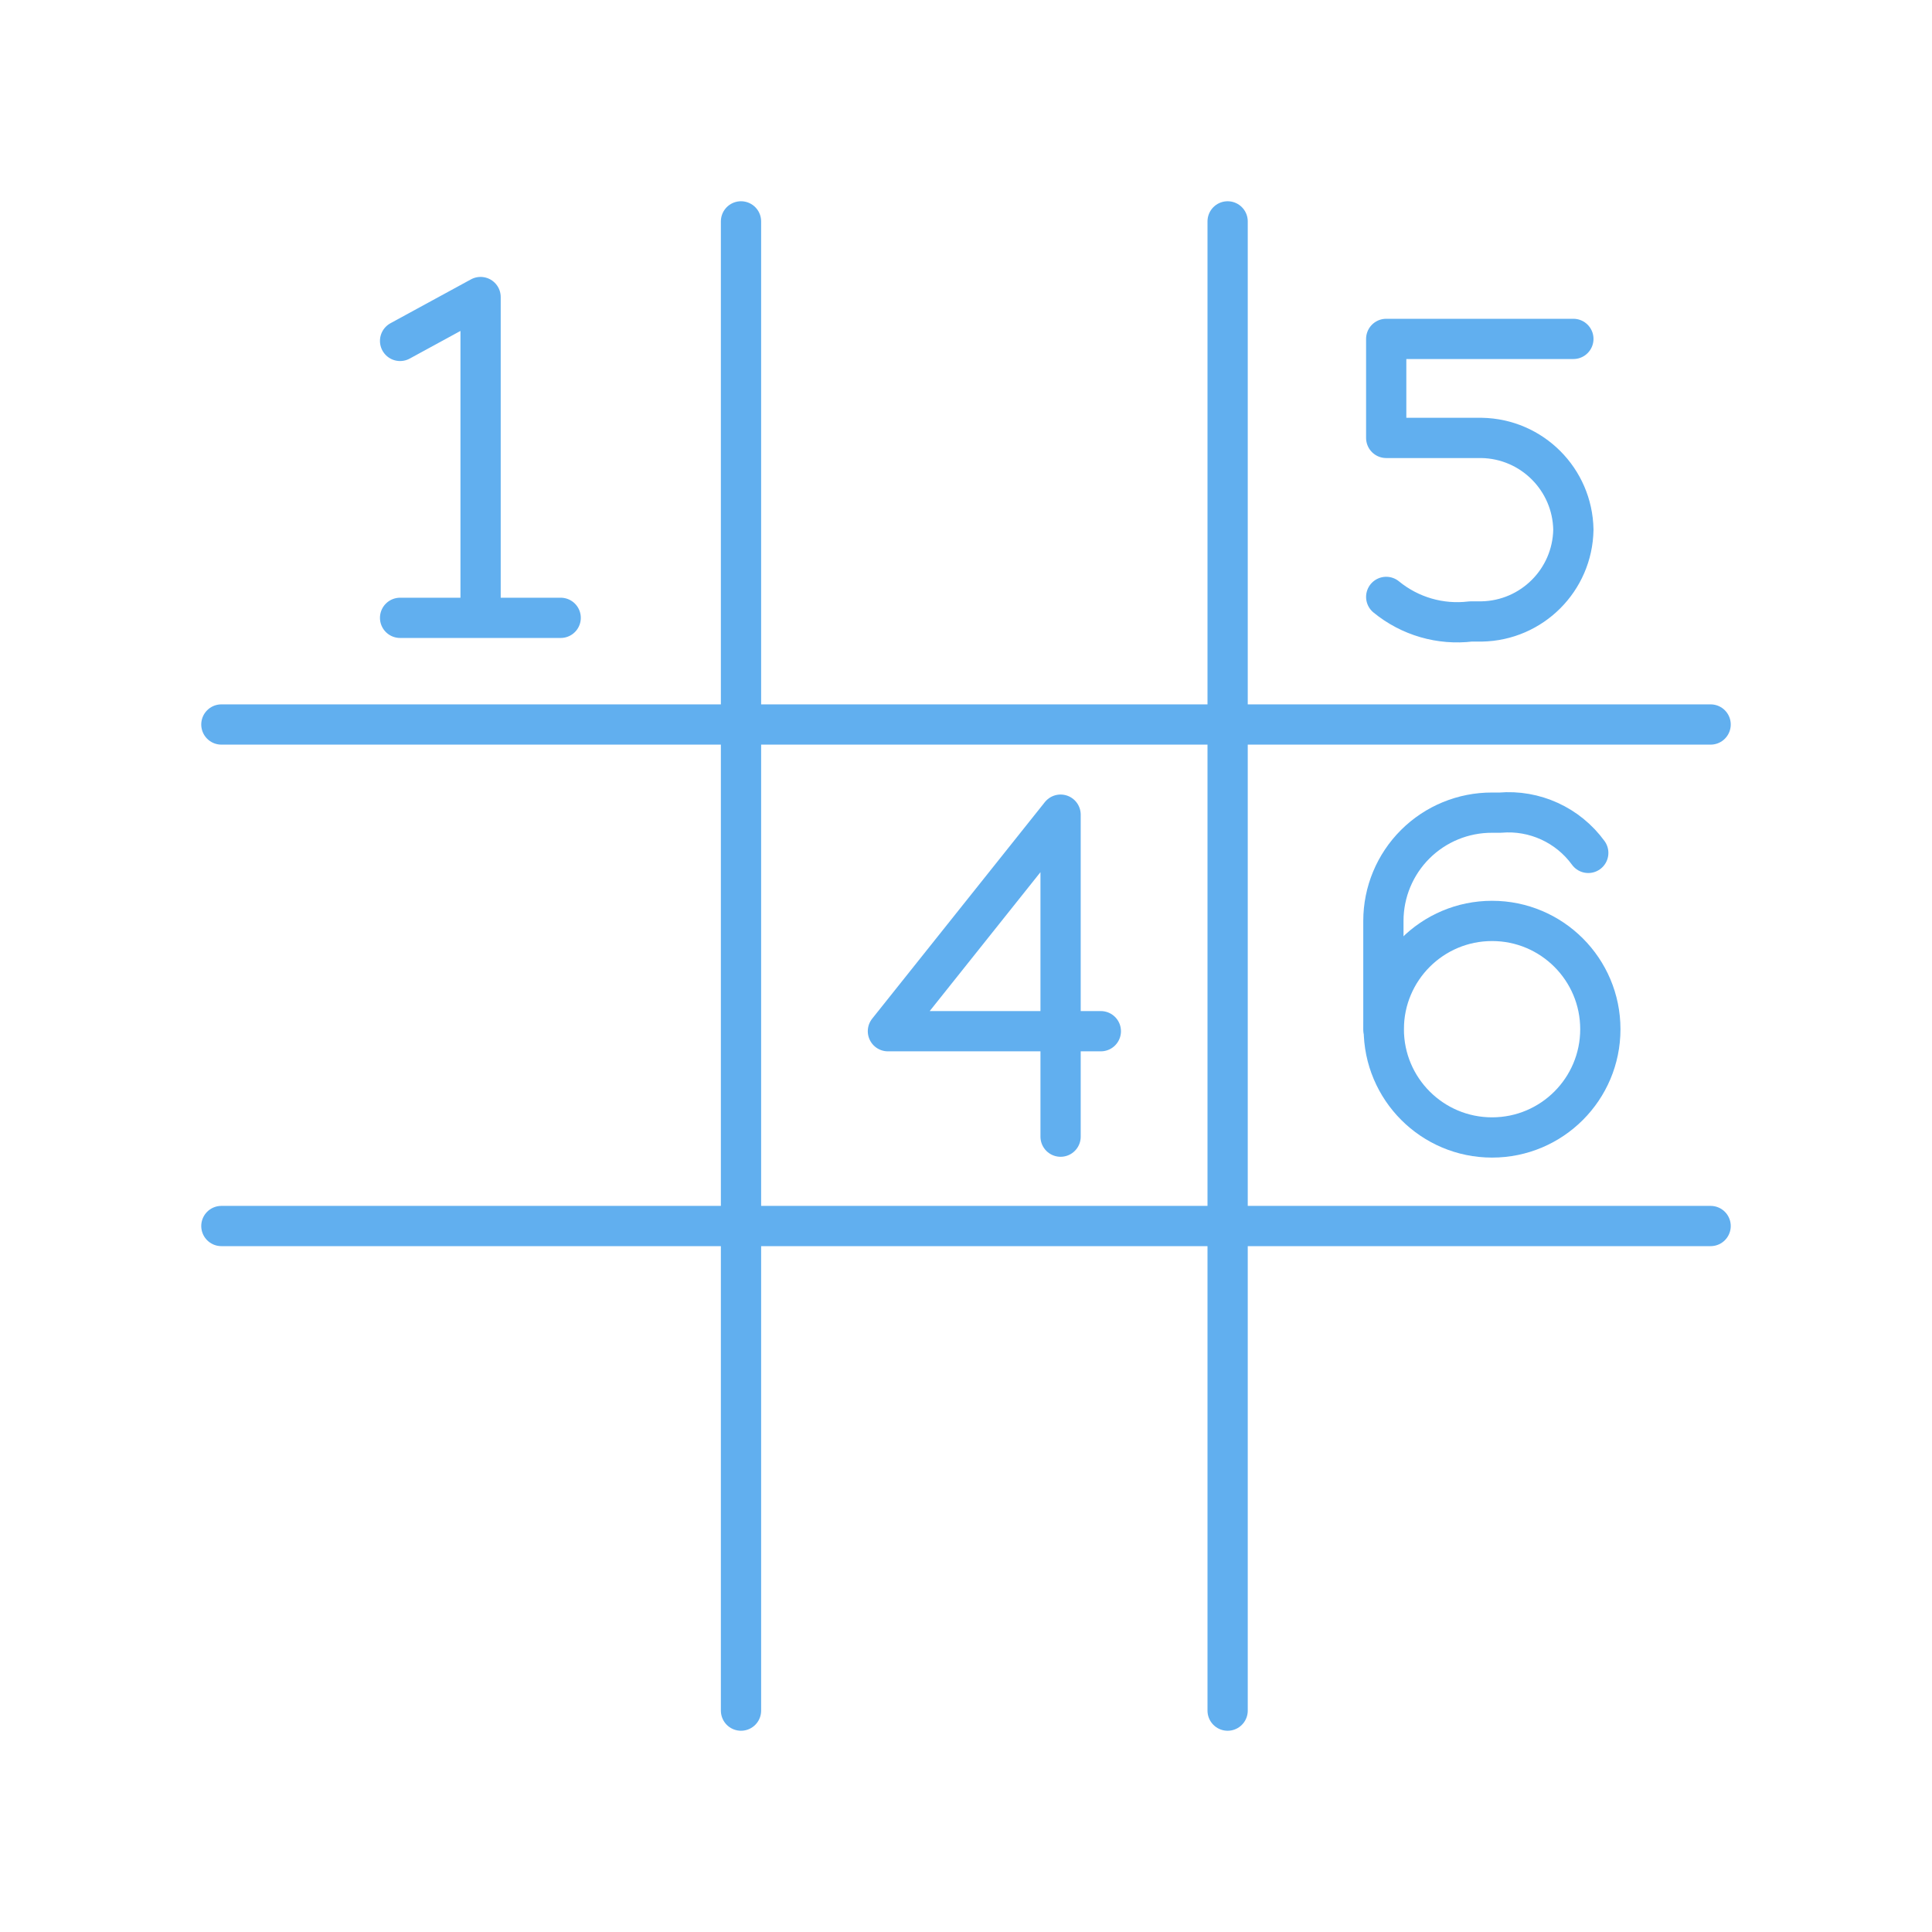
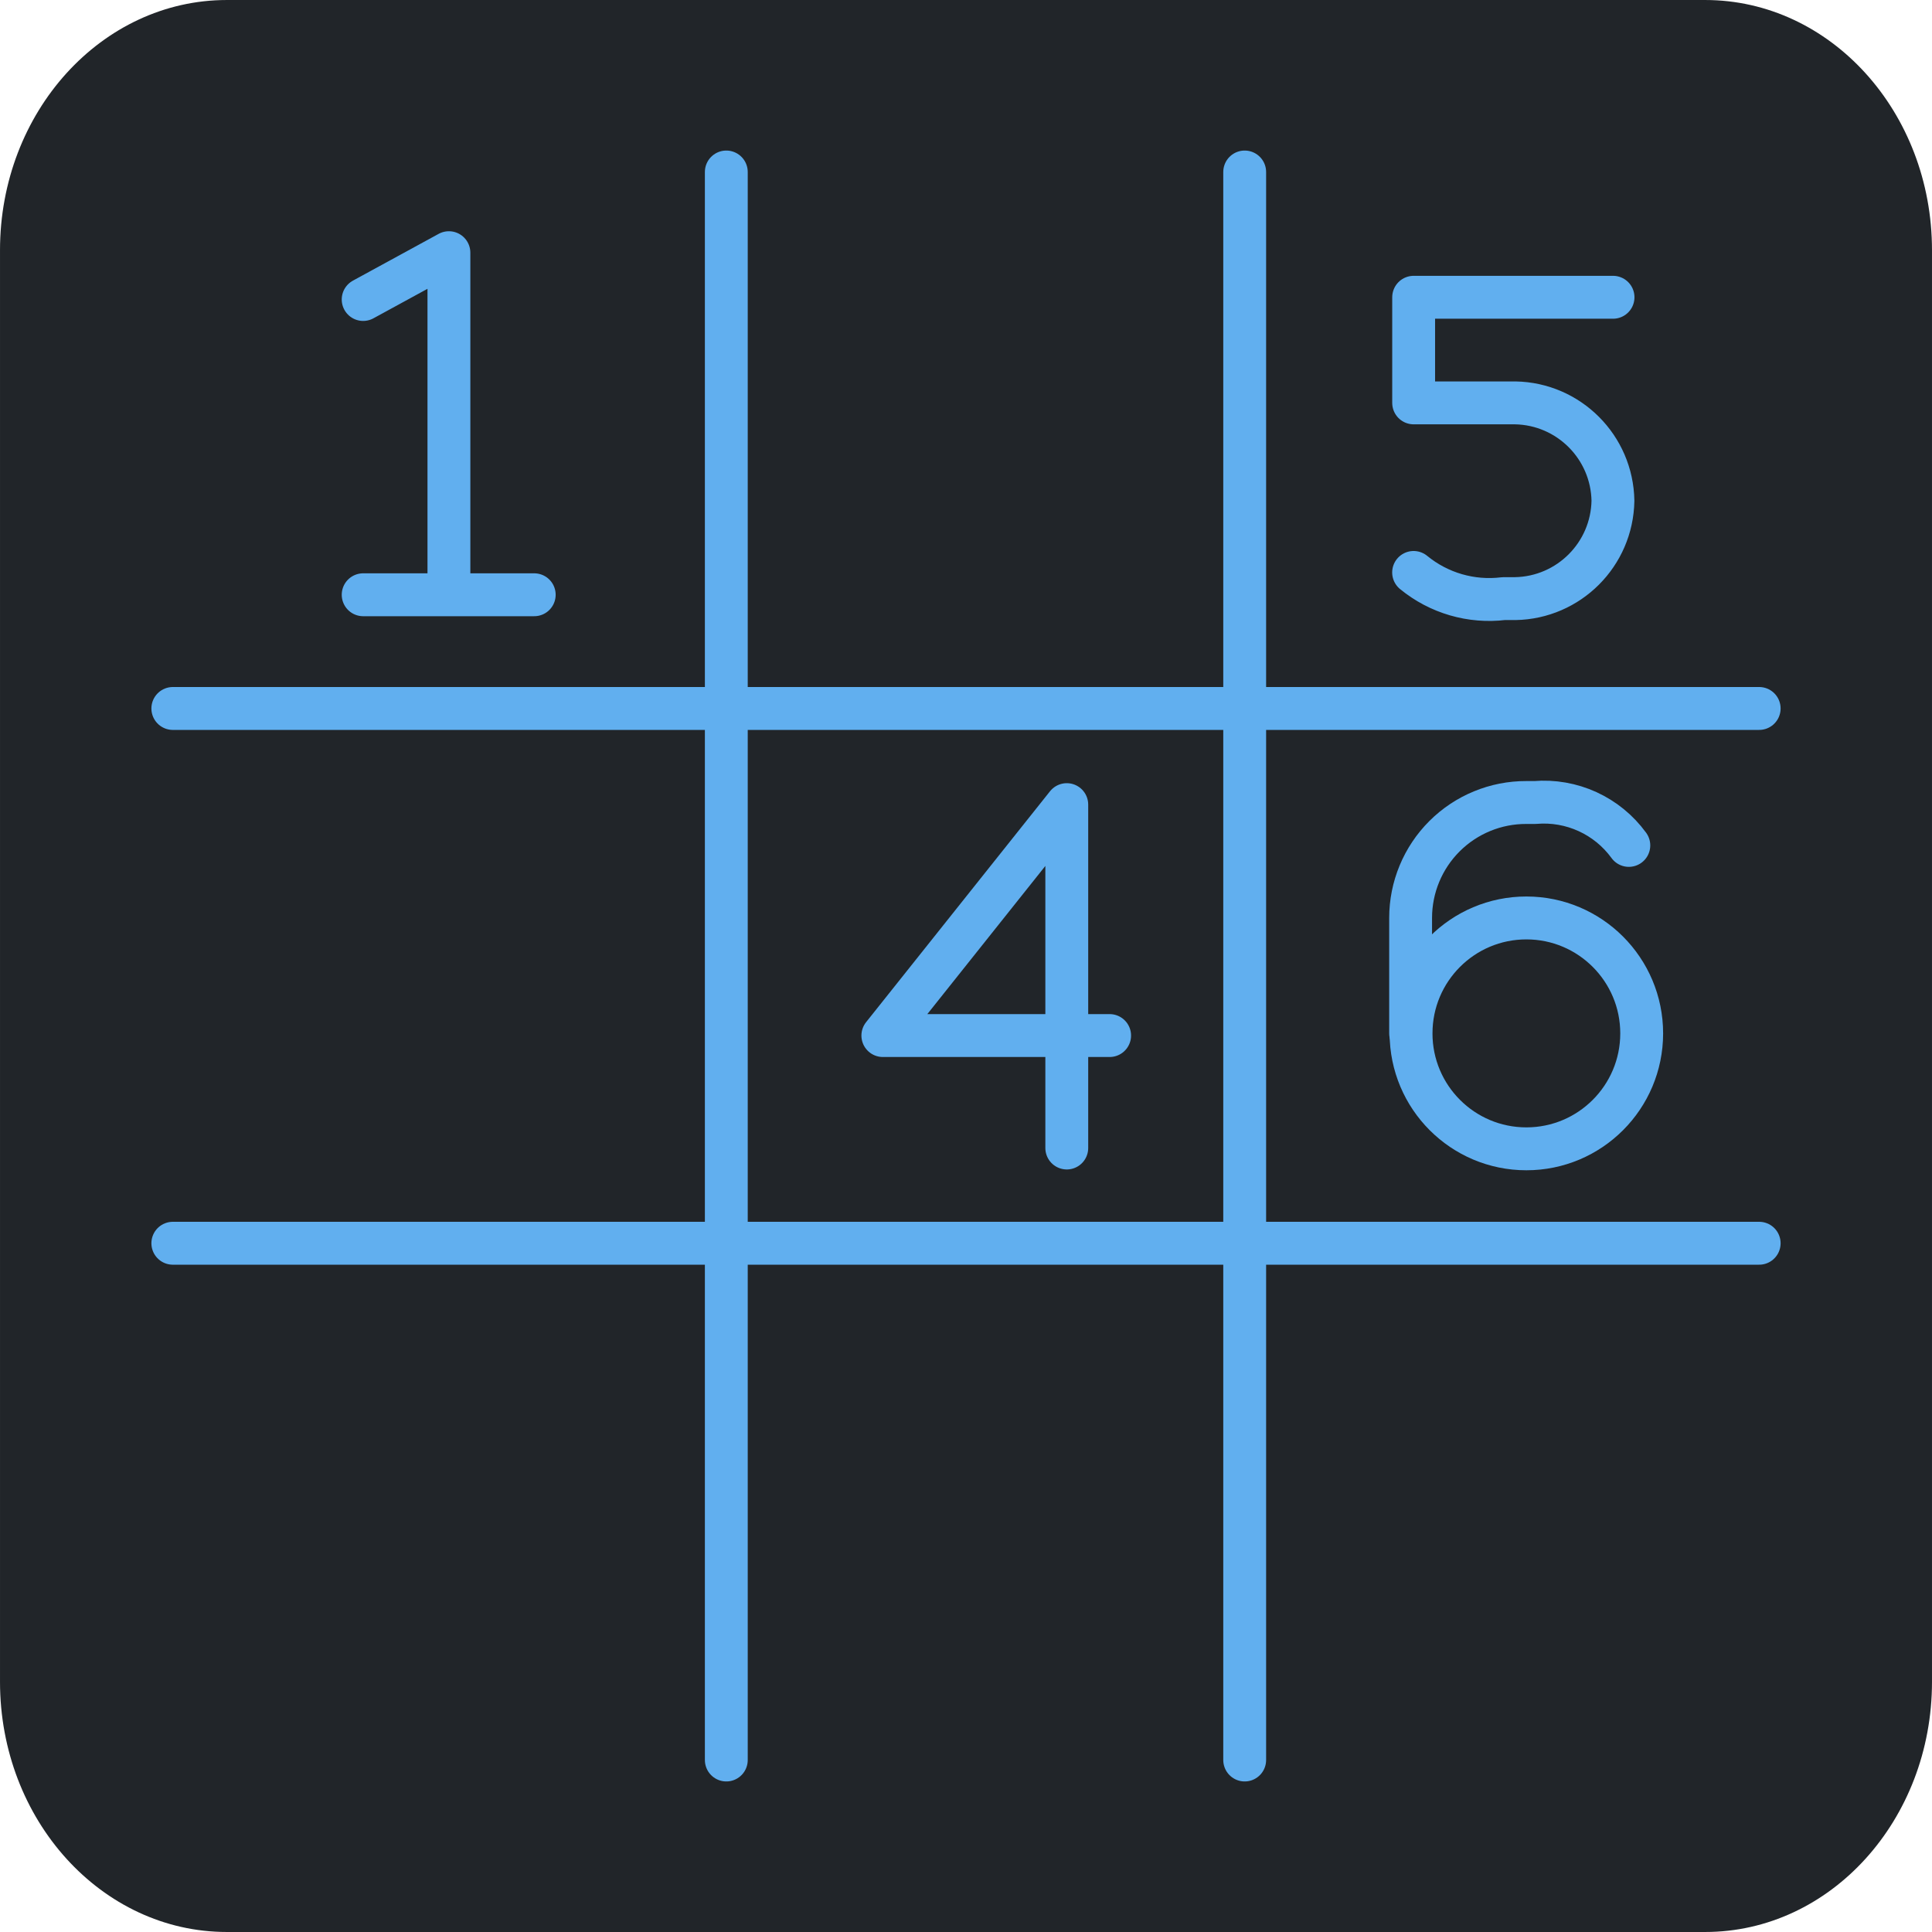
- <svg xmlns="http://www.w3.org/2000/svg" width="32" height="32" viewBox="0 0 48 48">
+ <svg xmlns="http://www.w3.org/2000/svg" width="32" height="32" viewBox="0 0 48 48" version="1.1" id="svg690">
  <defs id="defs1524" />
-   <path fill="none" stroke="currentColor" stroke-linecap="round" stroke-linejoin="round" d="M18.41 5.5v37m12.09-37v37M9.94 15.35h3.99M9.94 8.47l2-1.09m0 0v7.97m22.5-.52a2.78 2.78 0 0 0 2.1.61h.27a2.32 2.32 0 0 0 2.28-2.28h0a2.32 2.32 0 0 0-2.28-2.28h-2.37V8.42h4.65M26.35 28.24v-8l-4.29 5.38h5.29" id="path1514" style="stroke:#61afef;stroke-opacity:1" />
-   <circle cx="37.07" cy="25.57" r="2.69" fill="none" stroke="currentColor" stroke-linecap="round" stroke-linejoin="round" id="circle1516" style="stroke:#61afef;stroke-opacity:1" />
-   <path fill="none" stroke="currentColor" stroke-linecap="round" stroke-linejoin="round" d="M39.46 21.19a2.45 2.45 0 0 0-2.19-1h-.2a2.69 2.69 0 0 0-2.7 2.69v2.69M42.5 18h-37m37 12.46h-37" id="path1518" style="stroke:#61afef;stroke-opacity:1" />
+   <g id="g965" transform="matrix(1.060159,0,0,1.060159,-1.443822,-1.443822)">
+     <rect style="fill:#212529;stroke:none;stroke-width:1.204;stroke-linecap:round;stroke-linejoin:round;stroke-dasharray:none;stroke-opacity:1;paint-order:stroke markers fill" id="rect1074" width="45.276" height="45.276" x="1.362" y="1.362" rx="5.316" ry="5.863" />
+     <g id="g958" transform="matrix(1.128392,0,0,1.129564,-3.081417,-3.10953)">
+       <path fill="none" stroke="currentColor" stroke-linecap="round" stroke-linejoin="round" d="M 19.022,7.527 V 40.473 M 29.788,7.527 V 40.473 M 11.48,16.298 h 3.553 m -3.553,-6.126 1.781,-0.971 m 0,0 v 7.097 m 20.035,-0.463 a 2.475,2.475 0 0 0 1.87,0.543 h 0.24 a 2.066,2.066 0 0 0 2.03,-2.03 v 0 A 2.066,2.066 0 0 0 35.407,12.317 h -2.11 v -2.191 h 4.141 M 26.093,27.776 v -7.124 l -3.82,4.791 h 4.71" id="path1514" style="stroke:#61afef;stroke-width:0.89;stroke-opacity:1" />
+       <circle cx="35.638" cy="25.398" r="2.395" fill="none" stroke="currentColor" stroke-linecap="round" stroke-linejoin="round" id="circle1516" style="stroke:#61afef;stroke-width:0.89;stroke-opacity:1" />
+       <path fill="none" stroke="currentColor" stroke-linecap="round" stroke-linejoin="round" d="m 37.766,21.498 a 2.182,2.182 0 0 0 -1.95,-0.89 h -0.178 a 2.395,2.395 0 0 0 -2.404,2.395 v 2.395 M 40.473,18.657 H 7.527 M 40.473,29.752 H 7.527" id="path1518" style="stroke:#61afef;stroke-width:0.89;stroke-opacity:1" />
+     </g>
+   </g>
</svg>
